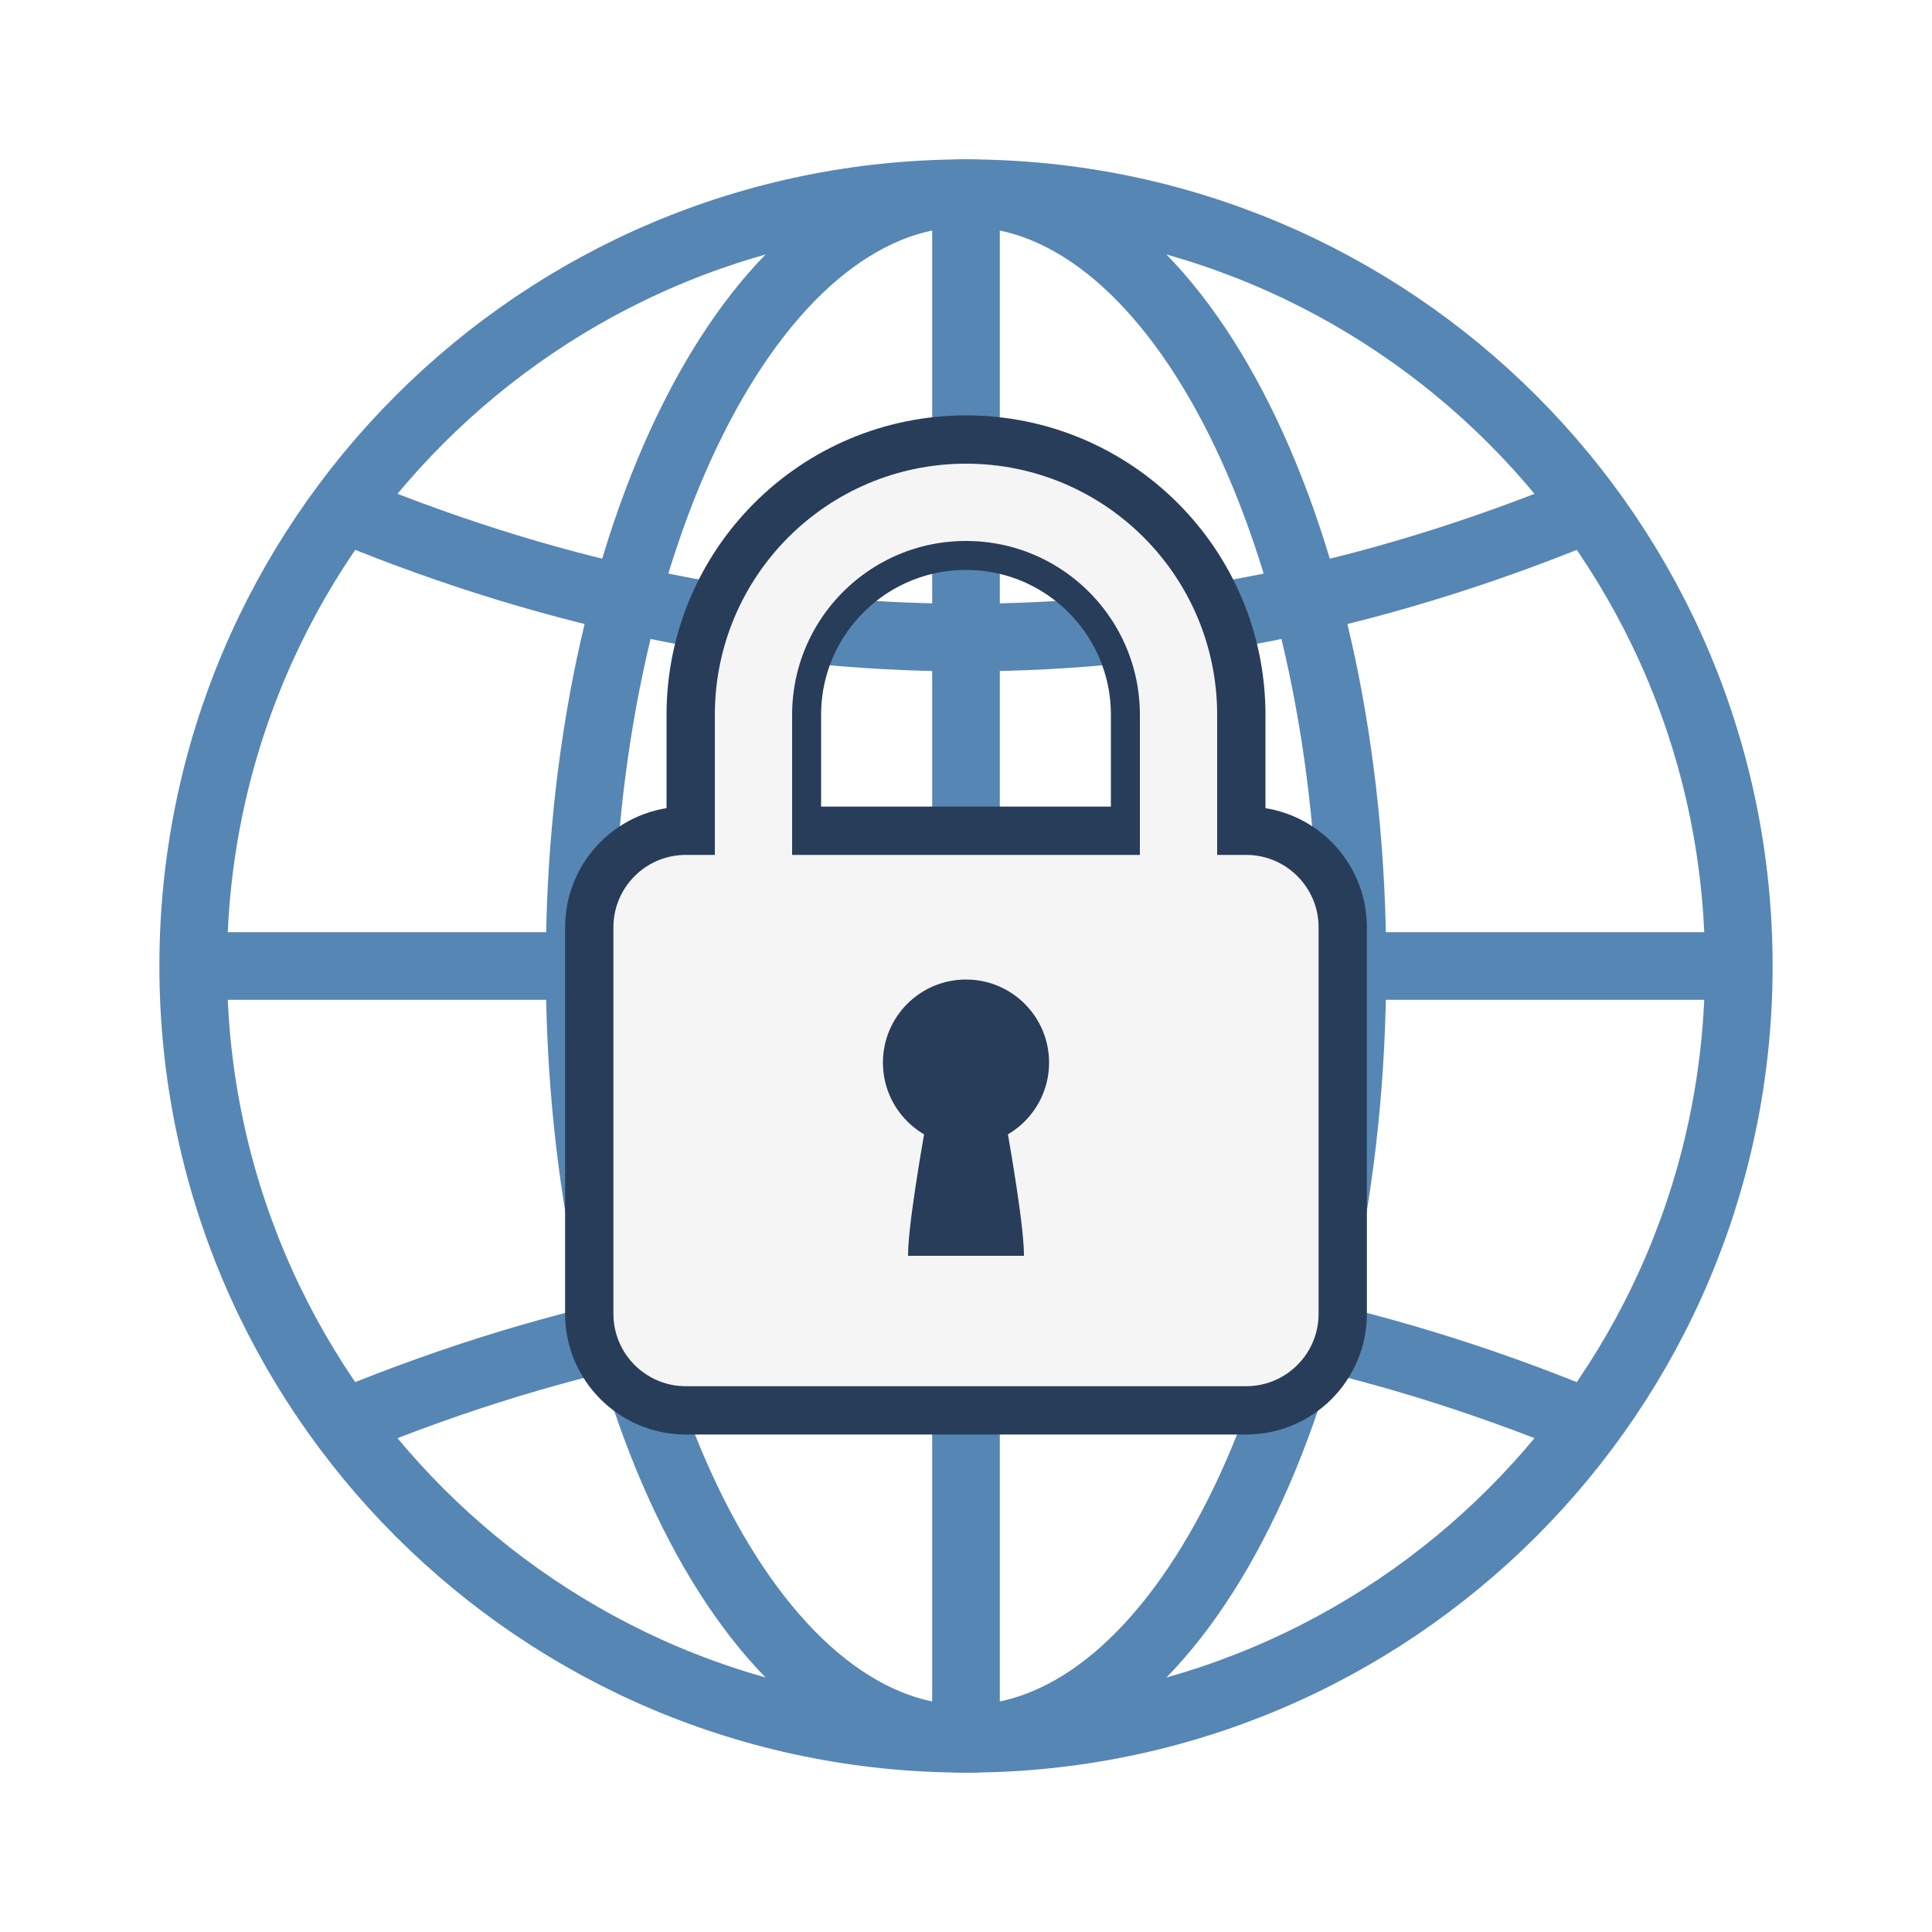
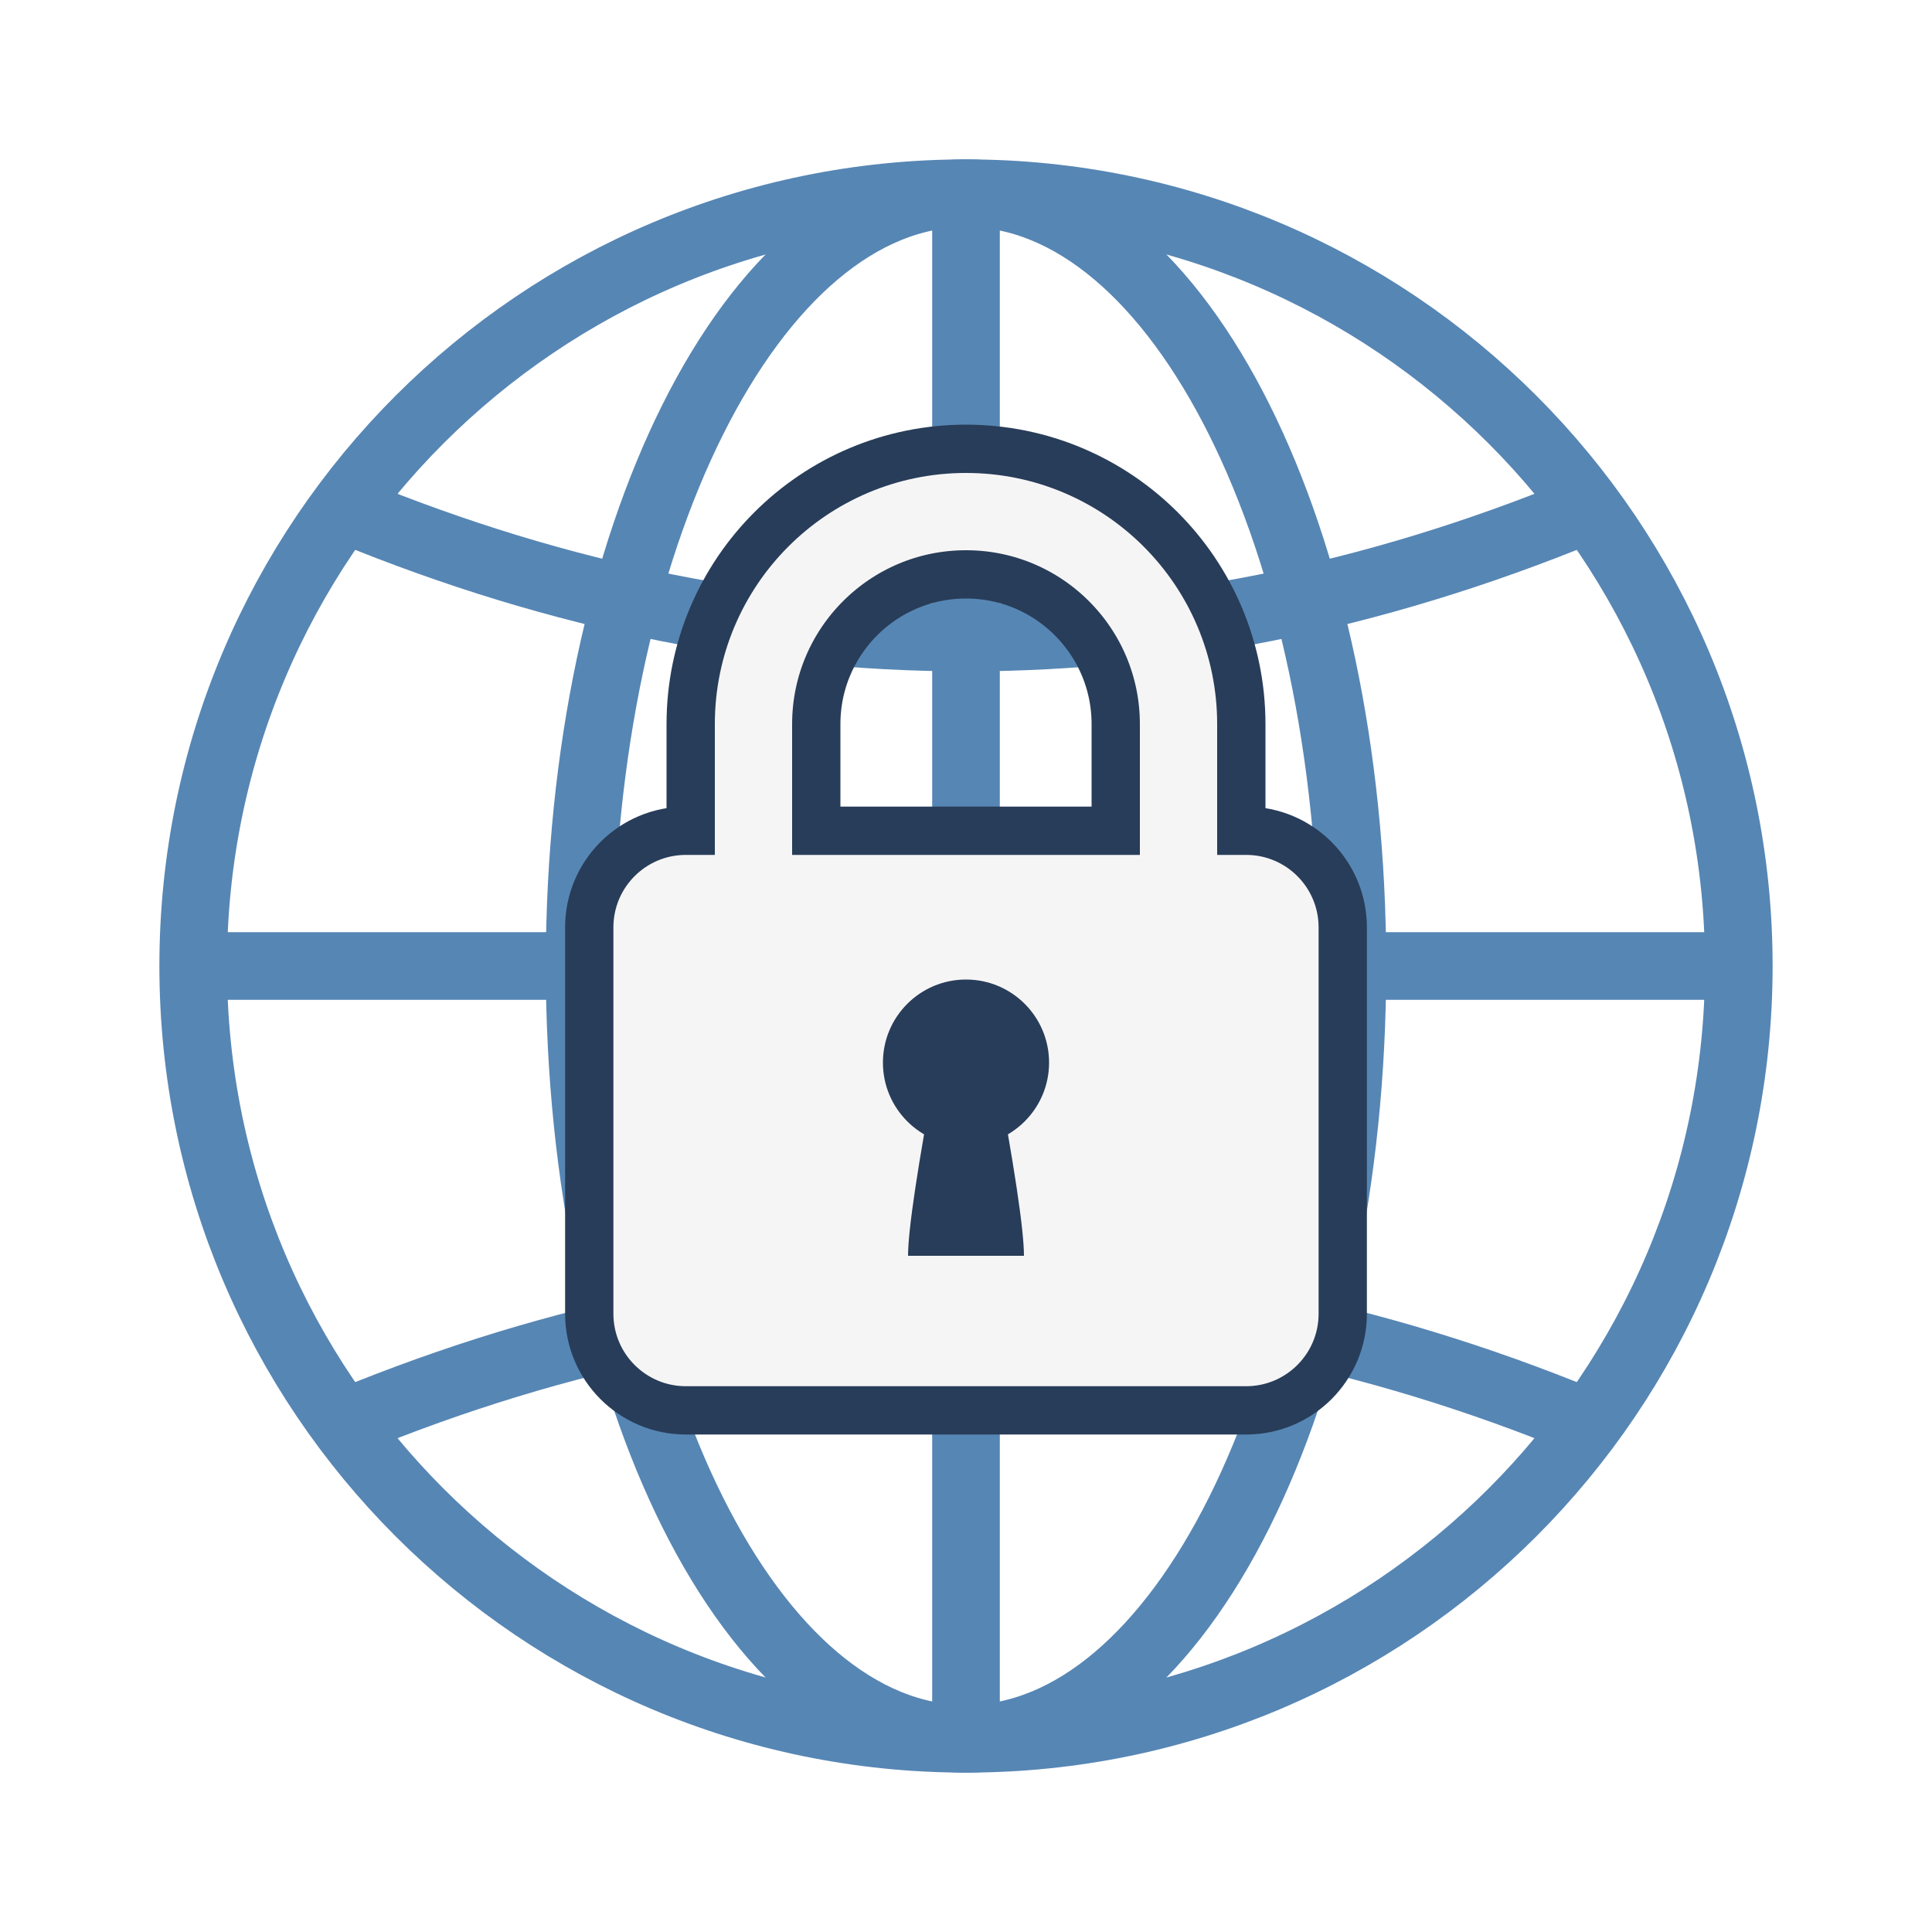
<svg xmlns="http://www.w3.org/2000/svg" width="512" height="512" viewBox="0 0 100 100">
  <g>
    <circle cx="50" cy="50" r="40" fill="none" stroke="#5686b4" stroke-width="3.5" />
    <ellipse cx="50" cy="50" rx="20" ry="40" fill="none" stroke="#5686b4" stroke-width="3.5" />
    <line x1="50" y1="10" x2="50" y2="90" stroke="#5686b4" stroke-width="3.5" />
    <line x1="10" y1="50" x2="90" y2="50" stroke="#5686b4" stroke-width="3.5" />
    <path d="M17 26Q50 40 83 26" fill="none" stroke="#5686b4" stroke-width="3.5" />
    <path d="M17 74Q50 60 83 74" fill="none" stroke="#5686b4" stroke-width="3.5" />
  </g>
  <g>
    <rect x="30.5" y="43" width="39" height="30" rx="5" ry="5" fill="#f6f5f6" stroke="#283d59" stroke-width="2.5" />
-     <path d="M38.5 44 38.5 37A11.5 11.5 0 0 1 61.5 37L61.5 44" fill="none" stroke="#283d59" stroke-width="8" />
-     <path d="M39 45 39 37A11 11 0 0 1 61 37L61 45" fill="none" stroke="#f6f5f6" stroke-width="4" />
+     <path d="M39 44 39 37.48A10.5 10.5 0 0 1 61 37.48L61 44" fill="none" stroke="#283d59" stroke-width="9" />
+     <path d="M39 45 39 37.48A11 11 0 0 1 61 37.48L61 45" fill="none" stroke="#f6f5f6" stroke-width="4" />
    <circle cx="50" cy="55" r="4.3" fill="#283d59" />
    <path d="M47 65Q47 63 48.5 55 50 54 51.5 55 53 63 53 65Z" fill="#283d59" />
  </g>
</svg>
